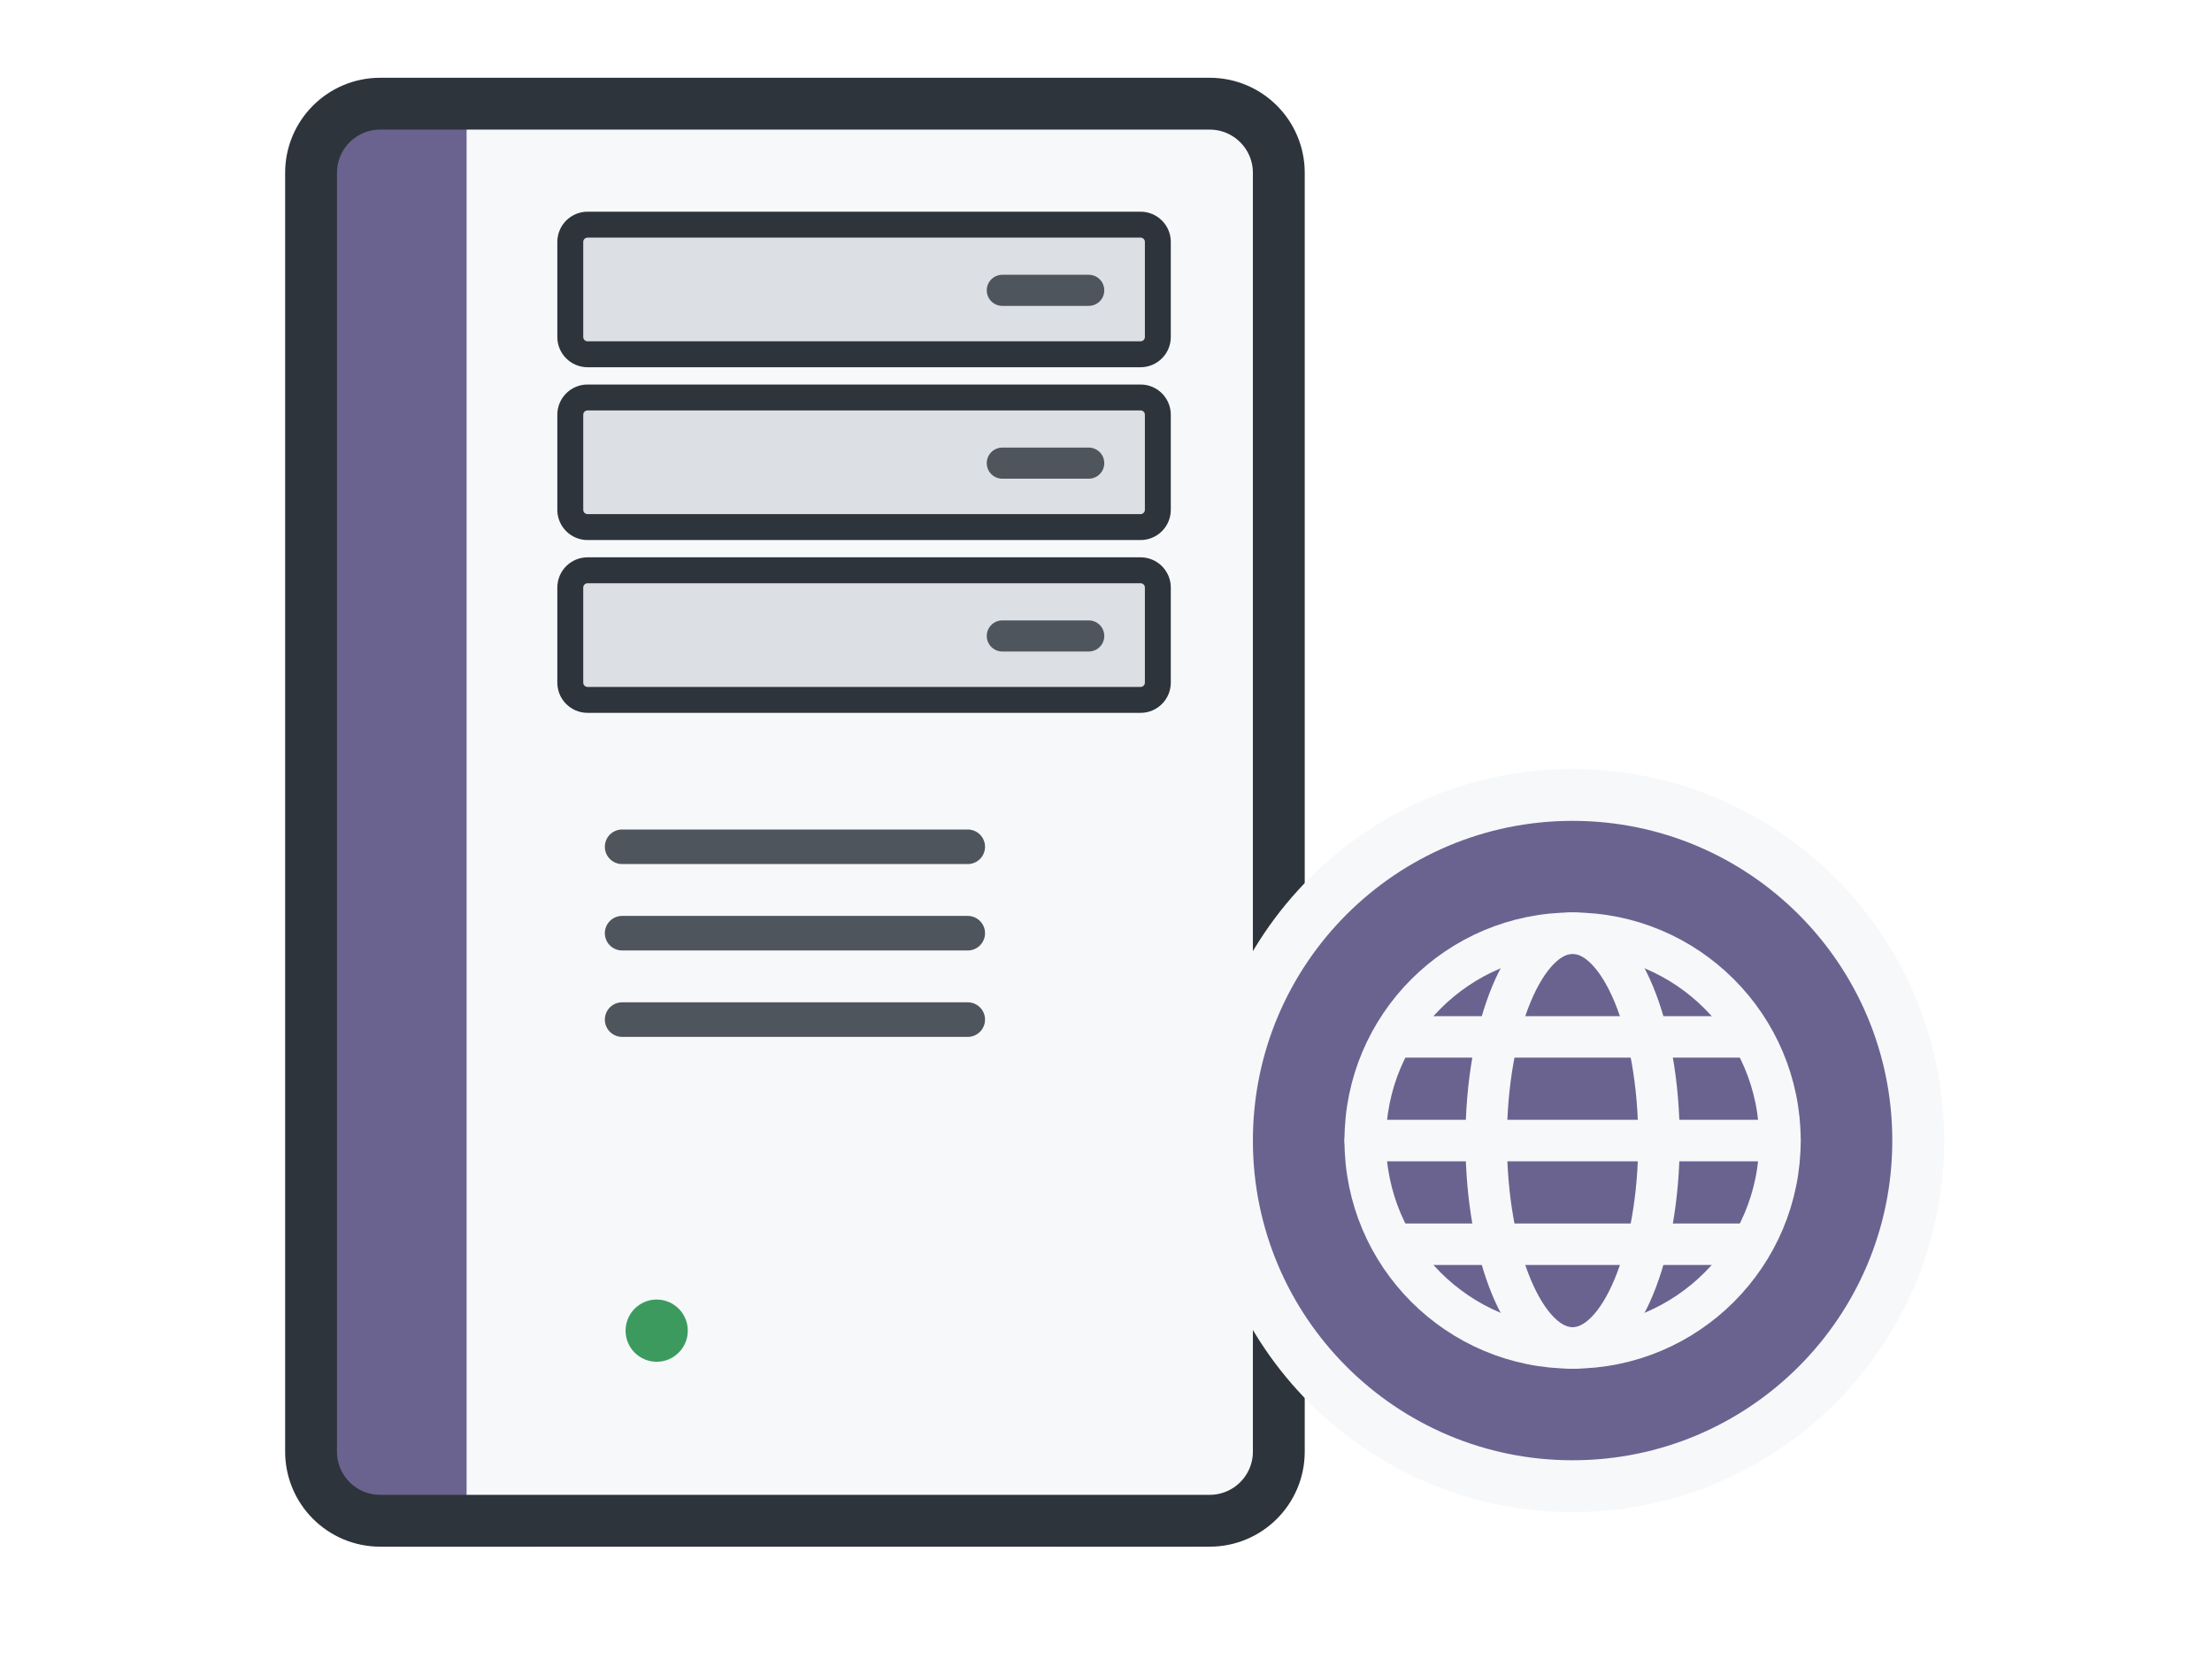
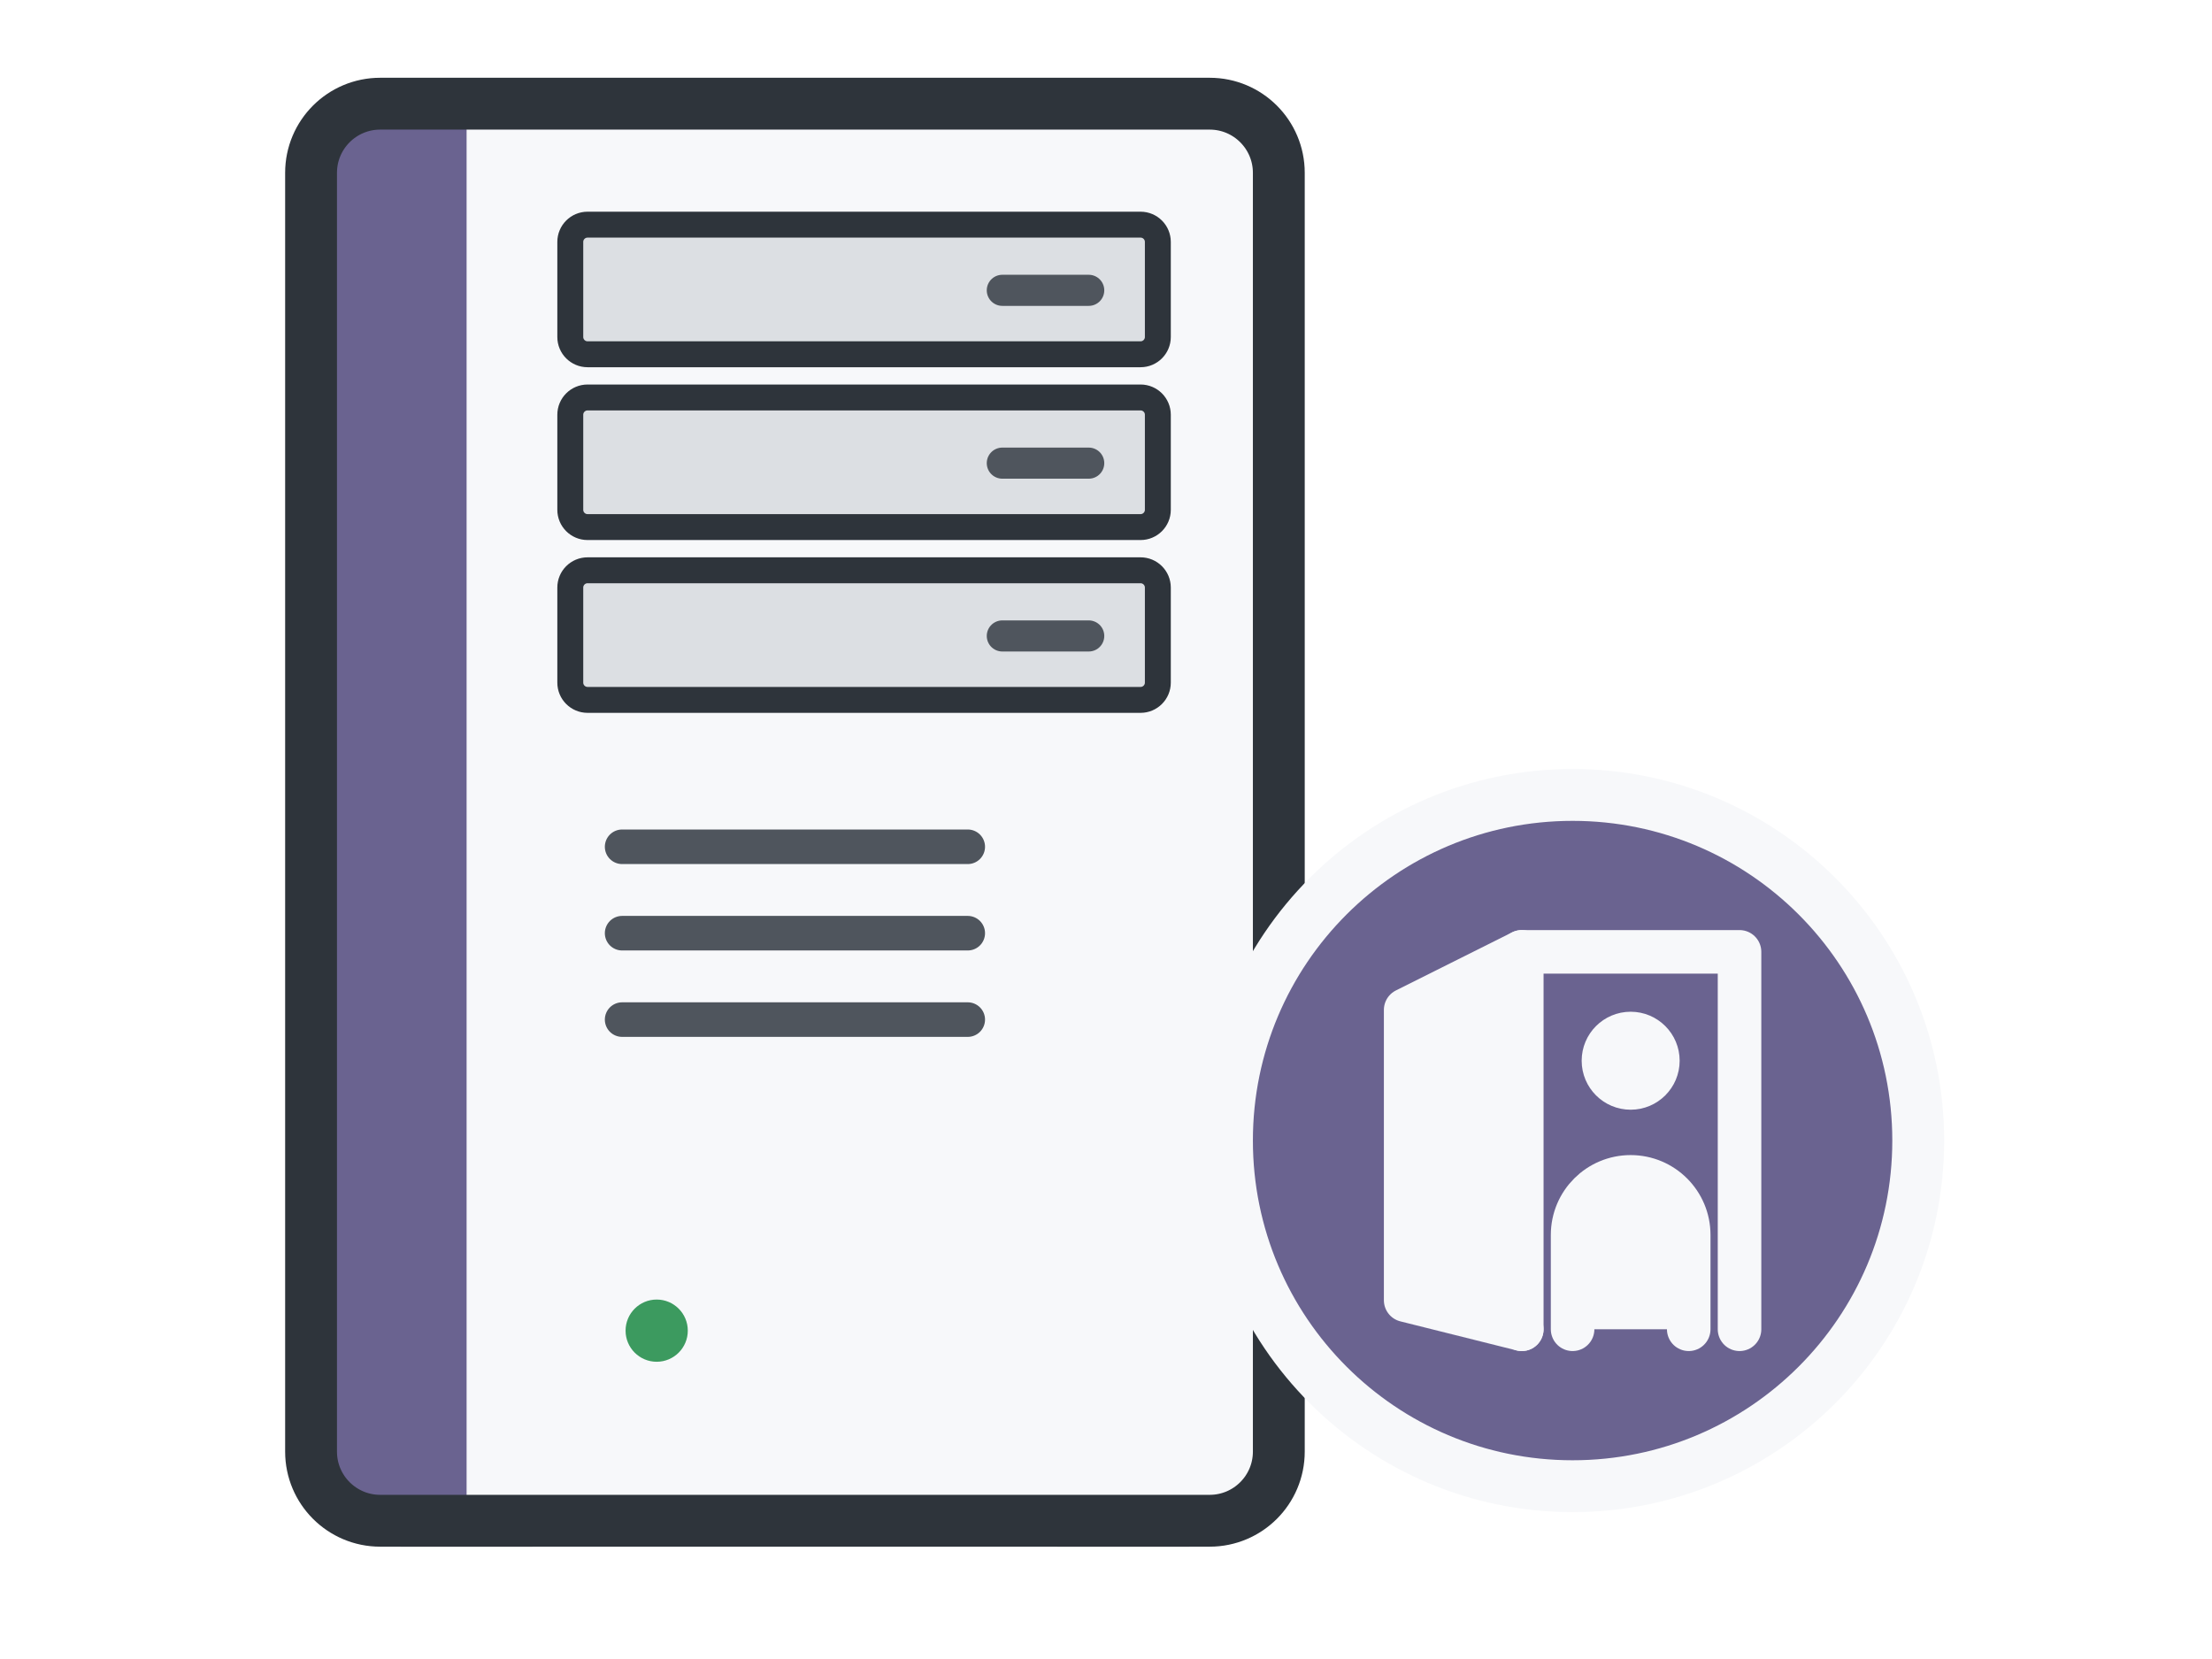
<svg xmlns="http://www.w3.org/2000/svg" viewBox="0 0 64 48" width="256" height="192" fill="none" stroke="#2E343B" stroke-width="1.5" stroke-linejoin="round" stroke-linecap="round">
  <rect class="port" x="11" y="43" width="5" height="1.75" rx="0.6" fill="#4F555D" stroke="none" />
  <rect class="port" x="30" y="43" width="5" height="1.75" rx="0.6" fill="#4F555D" stroke="none" />
  <rect class="body" x="9" y="3" width="28" height="41" rx="2" fill="#F7F8FA" stroke="none" />
  <path class="tint" d="M11 3H13.5V44H11A2 2 0 0 1 9 42V5A2 2 0 0 1 11 3Z" fill="#6A6390" stroke="none" />
  <rect class="ink" x="9" y="3" width="28" height="41" rx="2" />
  <g class="shade" fill="#DCDFE3" stroke-width="0.75">
    <rect x="16.5" y="6.5" width="17" height="3.75" rx="0.5" />
    <rect x="16.5" y="11.5" width="17" height="3.75" rx="0.5" />
    <rect x="16.5" y="16.5" width="17" height="3.75" rx="0.5" />
  </g>
  <path class="port" d="M29 8.4H31.5M29 13.4H31.5M29 18.4H31.5" stroke="#4F555D" stroke-width="0.9" />
  <path class="port" d="M18 24.5H28M18 27H28M18 29.5H28" stroke="#4F555D" stroke-width="1" />
  <circle class="ok" cx="19" cy="38.5" r="0.9" fill="#3C9A5F" stroke="none" />
  <circle class="tint body" cx="45.5" cy="33" r="10" fill="#6A6390" stroke="#F7F8FA" stroke-width="1.5" />
-   <g class="body" stroke="#F7F8FA" stroke-width="1.2">
-     <circle cx="45.5" cy="33" r="6" />
-     <ellipse cx="45.5" cy="33" rx="2.5" ry="6" />
-     <path d="M39.5 33H51.5M40.4 30H50.6M40.4 36H50.6" />
+   <g class="body" stroke="#F7F8FA" stroke-width="1.2" transform="translate(39.2 26.7) scale(1.05)">
+     <path class="body" d="M4.6 11.2V0.8H10.6V11.2" />
+     <path class="body" d="M4.6 0.8L1.4 2.4V10.4L4.6 11.2" fill="#F7F8FA" />
+     <circle class="body" cx="7.6" cy="3.8" r="1.1" fill="#F7F8FA" stroke-width="0.5" />
+     <path class="body" d="M6 11.2V8.6A1.6 1.6 0 0 1 9.2 8.6V11.2" fill="#F7F8FA" />
  </g>
</svg>
